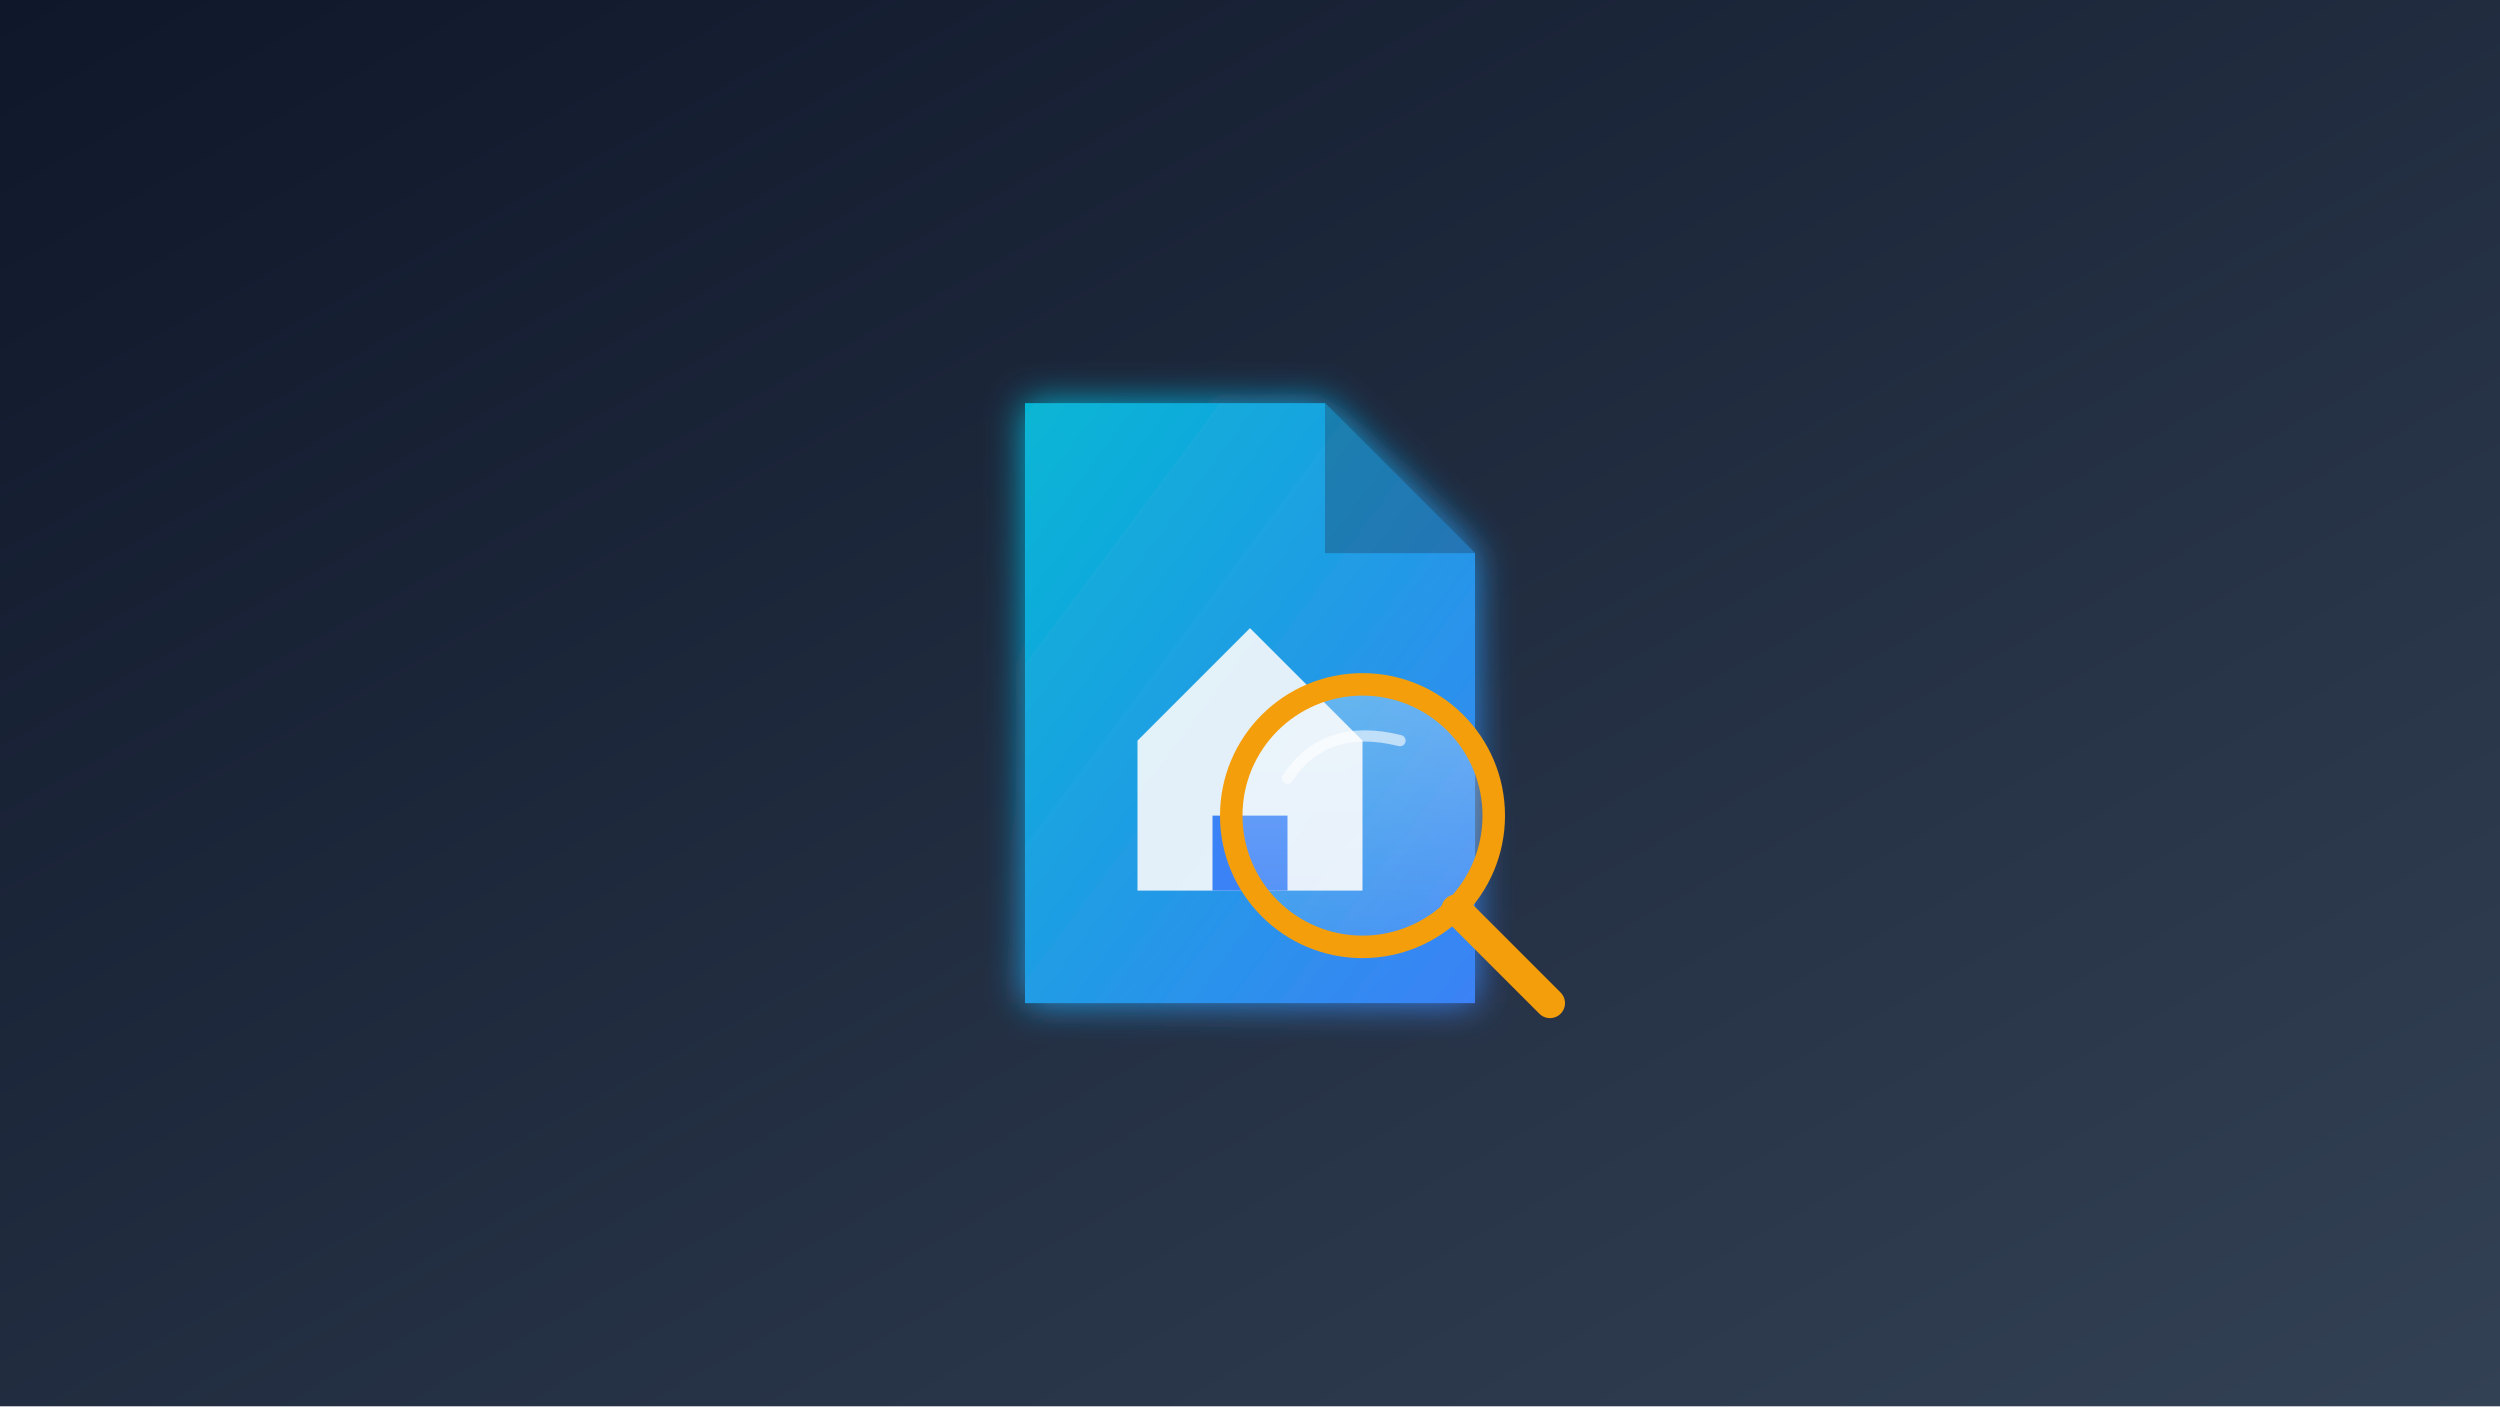
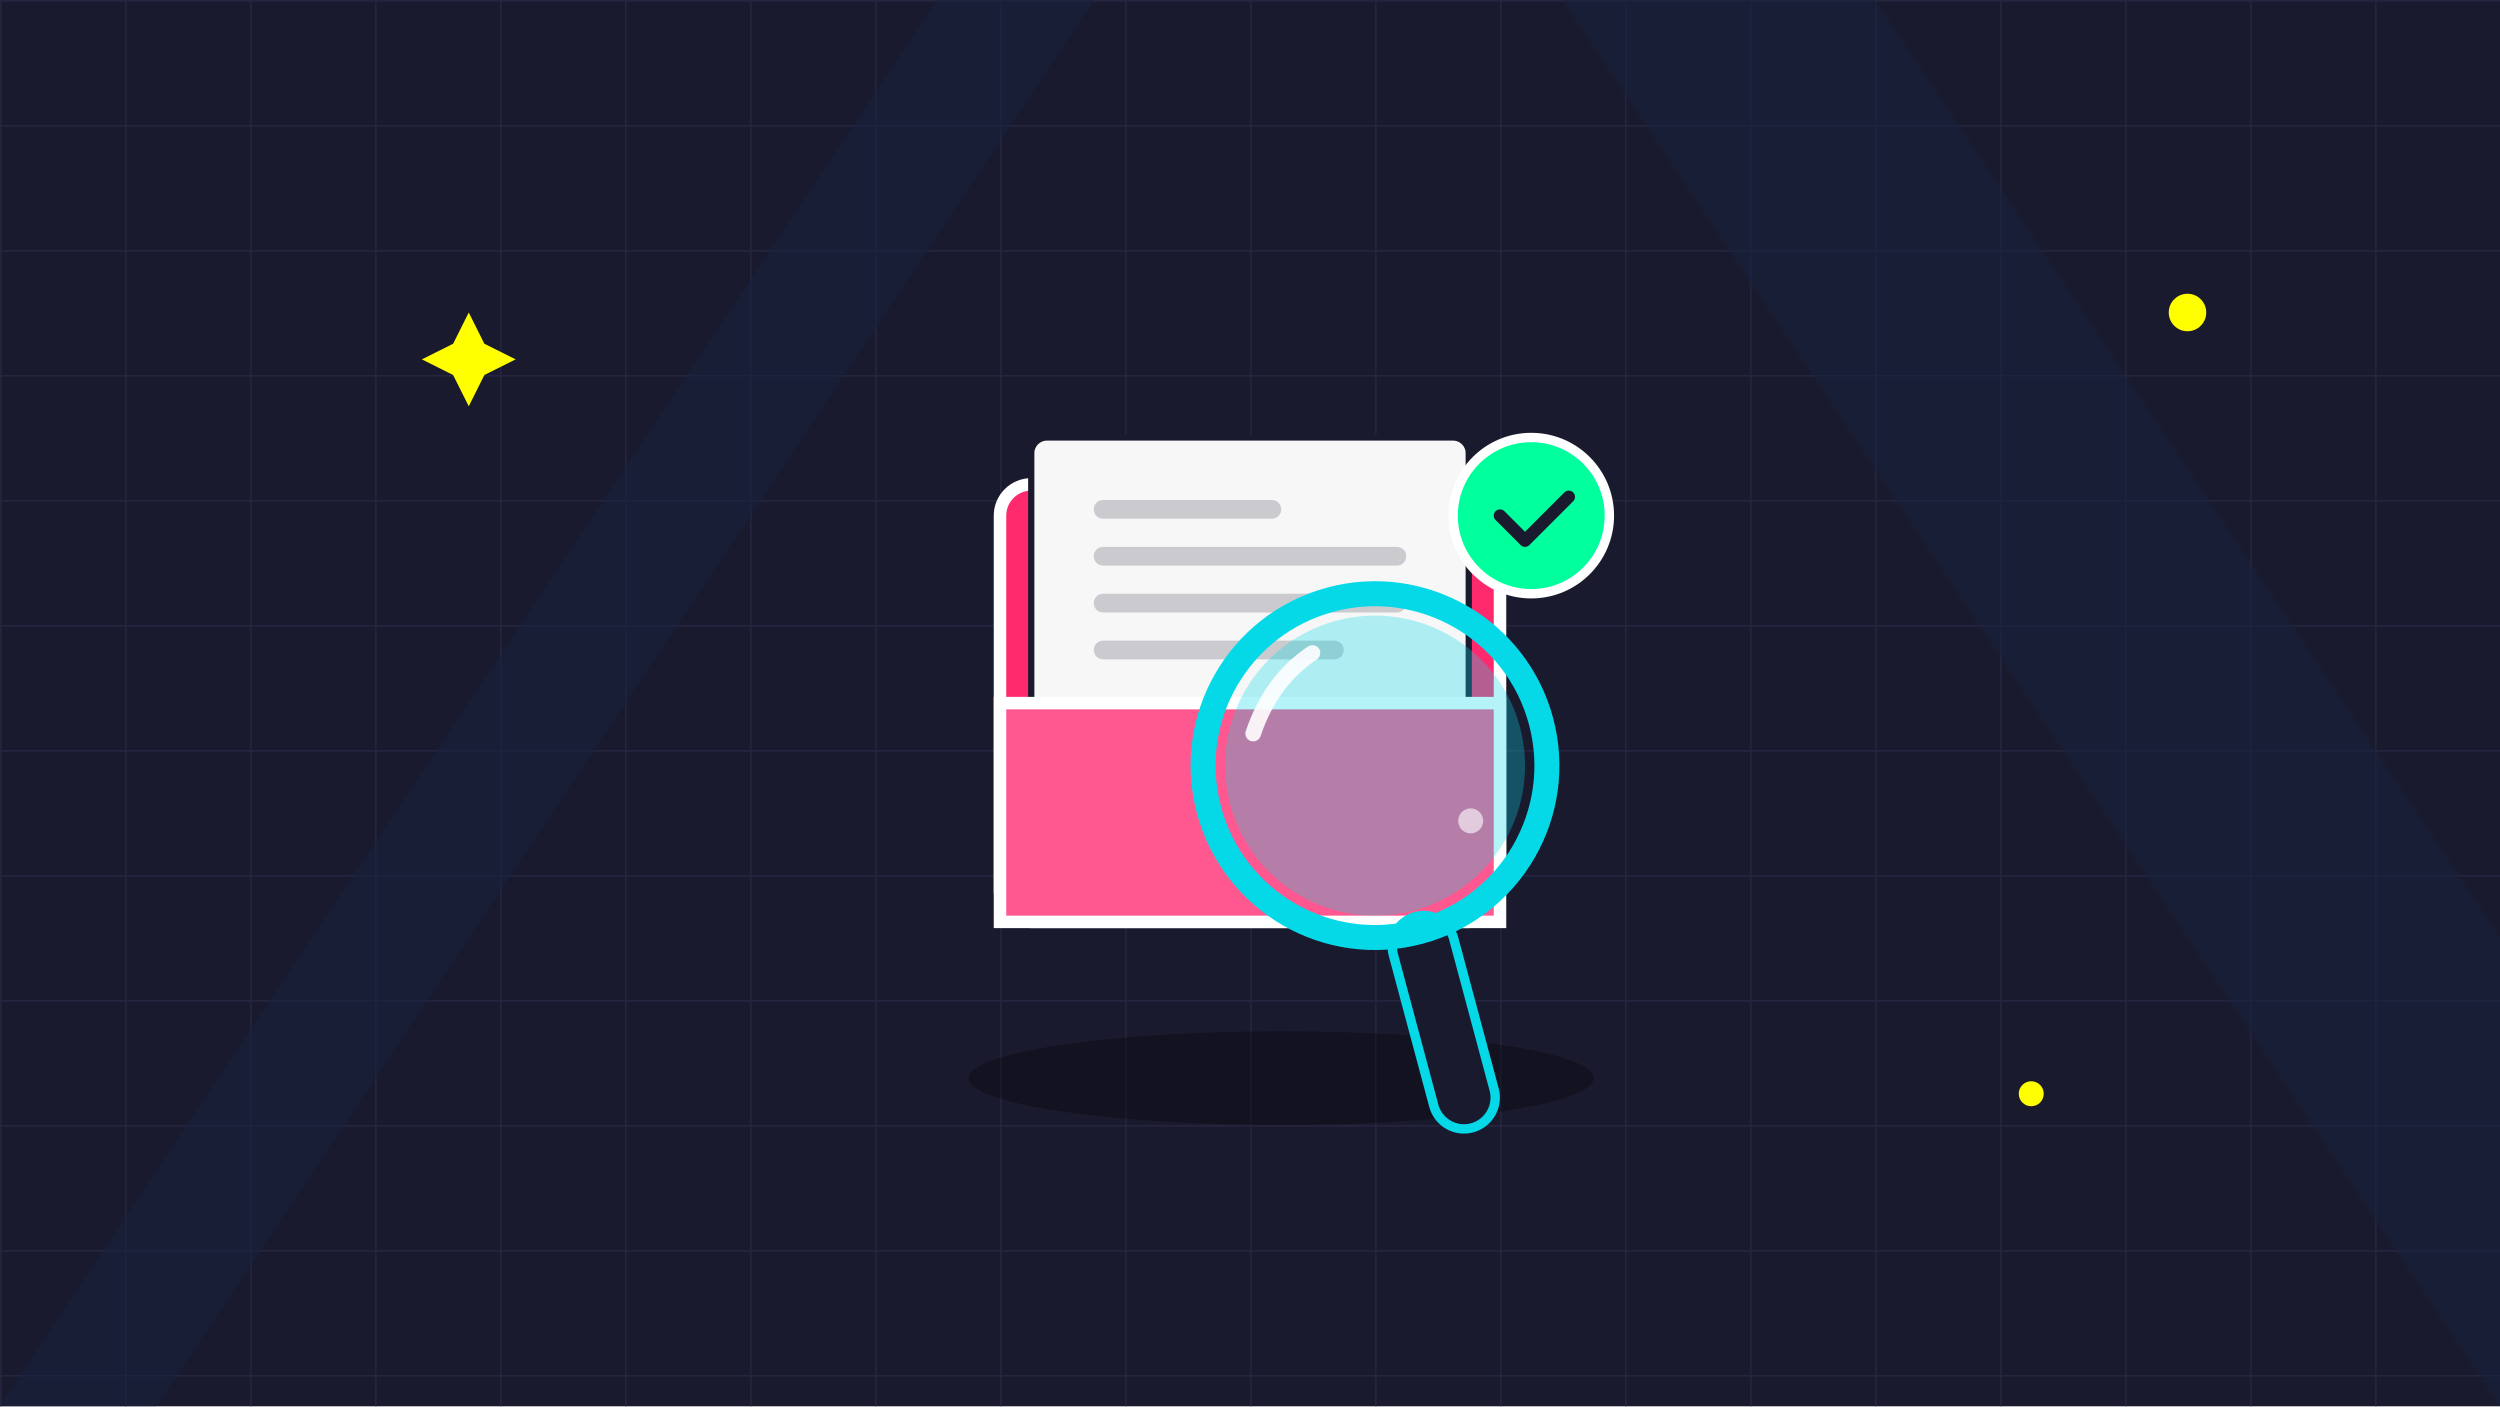
<svg xmlns="http://www.w3.org/2000/svg" width="800" height="450" viewBox="0 0 800 450">
  <defs>
-     <linearGradient id="bgParams" x1="0%" y1="0%" x2="100%" y2="100%">
-       <stop offset="0%" style="stop-color:#0f172a;stop-opacity:1" />
-       <stop offset="100%" style="stop-color:#334155;stop-opacity:1" />
-     </linearGradient>
-     <linearGradient id="docGradient" x1="0%" y1="0%" x2="100%" y2="100%">
-       <stop offset="0%" style="stop-color:#06b6d4;stop-opacity:1" />
-       <stop offset="100%" style="stop-color:#3b82f6;stop-opacity:1" />
-     </linearGradient>
-     <linearGradient id="glassGradient" x1="0%" y1="0%" x2="0%" y2="100%">
-       <stop offset="0%" style="stop-color:#ffffff;stop-opacity:0.3" />
-       <stop offset="100%" style="stop-color:#ffffff;stop-opacity:0.1" />
-     </linearGradient>
-     <filter id="glow" x="-20%" y="-20%" width="140%" height="140%">
-       <feGaussianBlur stdDeviation="5" result="blur" />
-       <feComposite in="SourceGraphic" in2="blur" operator="over" />
-     </filter>
+     <style>
+       .float { animation: float 4s ease-in-out infinite; }
+       @keyframes float {
+         0%, 100% { transform: translateY(0); }
+         50% { transform: translateY(-15px); }
+       }
+       .pulse { animation: pulse 2s infinite; }
+       @keyframes pulse {
+         0% { transform: scale(1); opacity: 0.8; }
+         50% { transform: scale(1.2); opacity: 1; }
+         100% { transform: scale(1); opacity: 0.8; }
+       }
+       .bg-anim { animation: bg-shift 10s linear infinite; }
+       @keyframes bg-shift {
+         0% { transform: translateX(0); }
+         100% { transform: translateX(-40px); }
+       }
+       .sheen { animation: sheen 4s ease-in-out infinite; }
+       @keyframes sheen {
+         0%, 100% { transform: translate(0, 0) scale(1); opacity: 0.5; }
+         50% { transform: translate(5px, 5px) scale(1.2); opacity: 1; }
+       }
+     </style>
+     <pattern id="grid" width="40" height="40" patternUnits="userSpaceOnUse">
+       <path d="M 40 0 L 0 0 0 40" fill="none" stroke="#252540" stroke-width="1" />
+     </pattern>
  </defs>
-   <rect width="800" height="450" fill="url(#bgParams)" />
-   <g transform="translate(400, 225) scale(1.2)">
-     <path d="M-60,-80 L20,-80 L60,-40 L60,80 L-60,80 Z" fill="url(#docGradient)" stroke="none" filter="url(#glow)" />
-     <path d="M20,-80 L20,-40 L60,-40" fill="#1e293b" opacity="0.3" />
-     <path d="M-30,10 L0,-20 L30,10 L30,50 L-30,50 Z" fill="#f8fafc" opacity="0.9" />
-     <path d="M-10,50 L-10,30 L10,30 L10,50" fill="#3b82f6" />
-     <g transform="translate(30, 30)">
-       <circle cx="0" cy="0" r="35" stroke="#f59e0b" stroke-width="6" fill="url(#glassGradient)" />
-       <line x1="25" y1="25" x2="50" y2="50" stroke="#f59e0b" stroke-width="8" stroke-linecap="round" />
-       <path d="M-20,-10 Q-10,-25 10,-20" stroke="white" stroke-width="3" fill="none" opacity="0.6" stroke-linecap="round" />
+   <rect width="800" height="450" fill="#1a1a2e" />
+   <rect width="840" height="450" fill="url(#grid)" class="bg-anim" />
+   <path d="M0 450 L300 0 L350 0 L50 450 Z" fill="#16213e" opacity="0.5" />
+   <path d="M600 0 L800 300 L800 450 L500 0 Z" fill="#16213e" opacity="0.5" />
+   <g transform="translate(410, 235)">
+     <ellipse cx="0" cy="110" rx="100" ry="15" fill="#000000" opacity="0.3" />
+     <g class="float">
+       <rect x="-90" y="-80" width="160" height="140" rx="10" fill="#ff2a6d" stroke="#ffffff" stroke-width="4" />
+       <rect x="-80" y="-95" width="140" height="120" rx="5" fill="#f7f7f7" stroke="#1a1a2e" stroke-width="2" />
+       <rect x="-60" y="-75" width="60" height="6" rx="3" fill="#1a1a2e" opacity="0.2" />
+       <rect x="-60" y="-60" width="100" height="6" rx="3" fill="#1a1a2e" opacity="0.2" />
+       <rect x="-60" y="-45" width="100" height="6" rx="3" fill="#1a1a2e" opacity="0.2" />
+       <rect x="-60" y="-30" width="80" height="6" rx="3" fill="#1a1a2e" opacity="0.2" />
+       <path d="M-90 60 L70 60 L70 -10 L-90 -10 Z" fill="#ff578f" stroke="#ffffff" stroke-width="4" />
+       <g transform="translate(30, 10) rotate(-15)">
+         <rect x="-10" y="50" width="20" height="70" rx="10" fill="#1a1a2e" stroke="#05d9e8" stroke-width="3" />
+         <circle cx="0" cy="0" r="55" fill="none" stroke="#05d9e8" stroke-width="8" />
+         <circle cx="0" cy="0" r="48" fill="#05d9e8" opacity="0.3" />
+         <path d="M-35 -20 Q-25 -35 -10 -40" fill="none" stroke="#ffffff" stroke-width="5" opacity="0.9" stroke-linecap="round" class="sheen" />
+         <circle cx="25" cy="25" r="4" fill="#ffffff" opacity="0.6" class="sheen" style="animation-delay: 0.2s" />
+       </g>
+       <g transform="translate(80, -70)">
+         <circle cx="0" cy="0" r="25" fill="#00ff9d" stroke="#ffffff" stroke-width="3" class="pulse" />
+         <path d="M-10 0 L-2 8 L 12 -6" fill="none" stroke="#1a1a2e" stroke-width="4" stroke-linecap="round" stroke-linejoin="round" />
+       </g>
    </g>
  </g>
+   <g fill="#ffff00">
+     <path d="M150 100 L155 110 L165 115 L155 120 L150 130 L145 120 L135 115 L145 110 Z" class="pulse" style="animation-delay: 0.5s" />
+     <circle cx="650" cy="350" r="4" class="pulse" style="animation-delay: 1.2s" />
+     <circle cx="700" cy="100" r="6" class="pulse" style="animation-delay: 0.2s" />
+   </g>
</svg>
